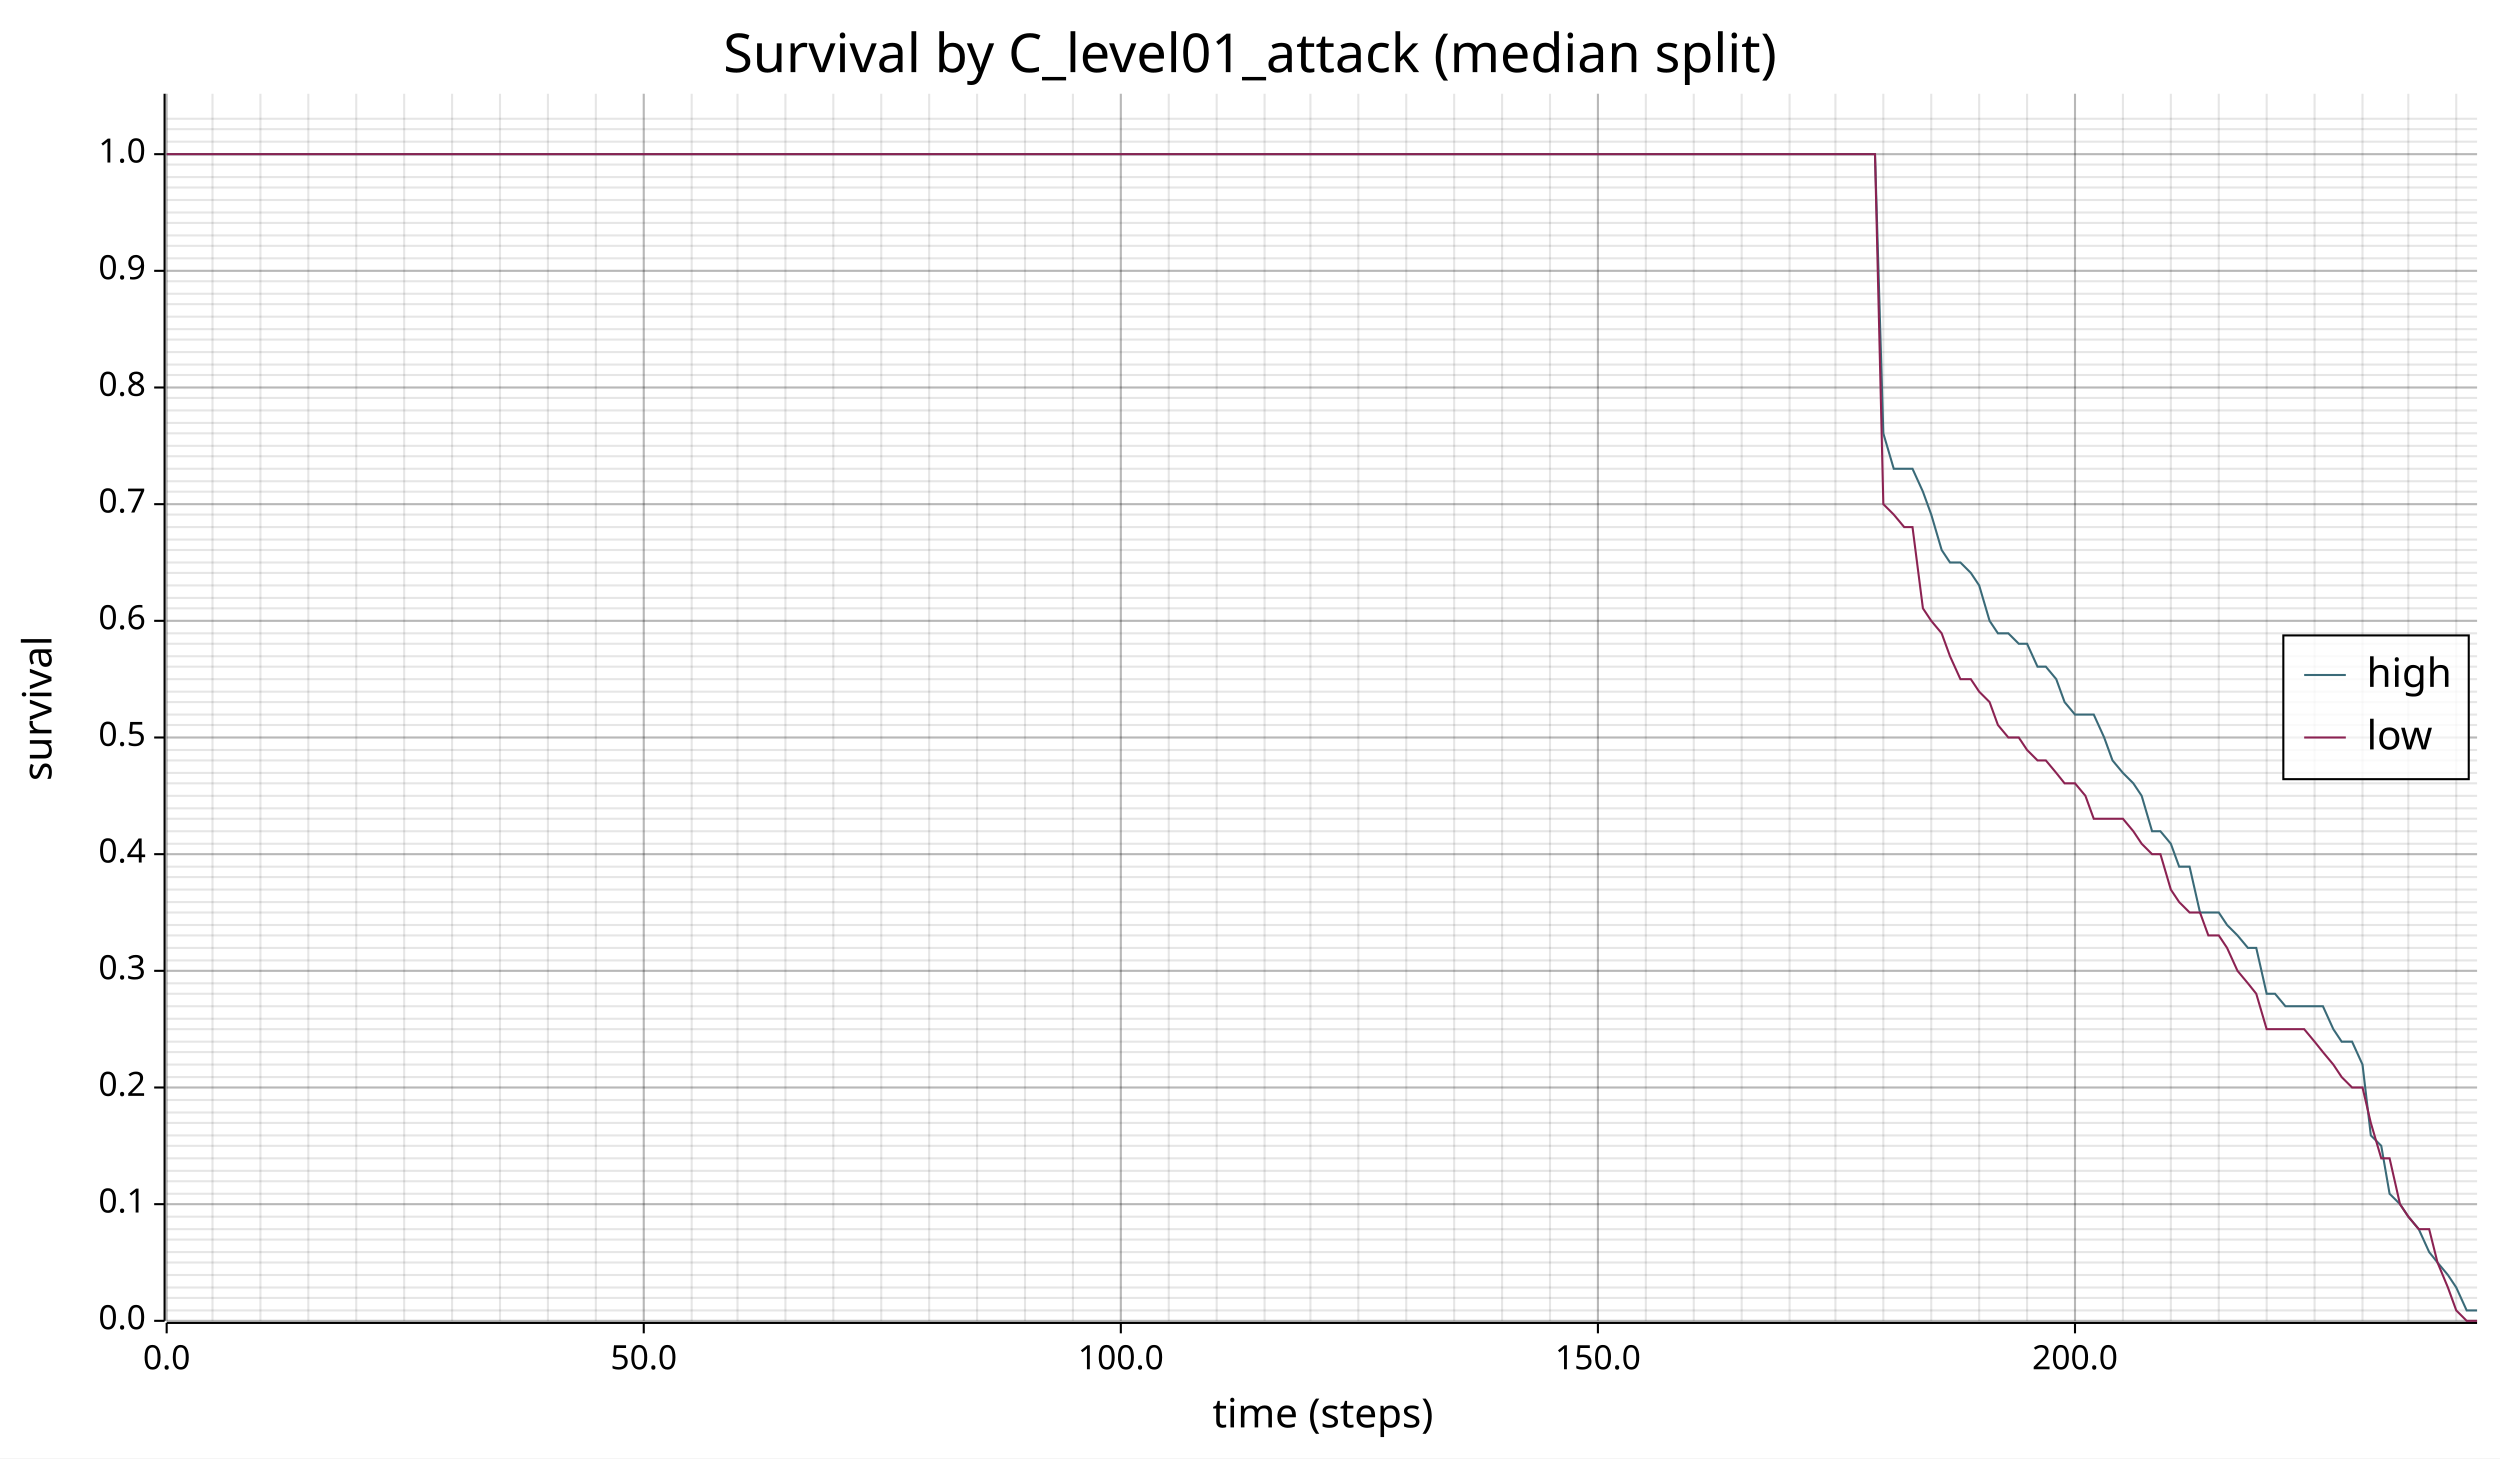
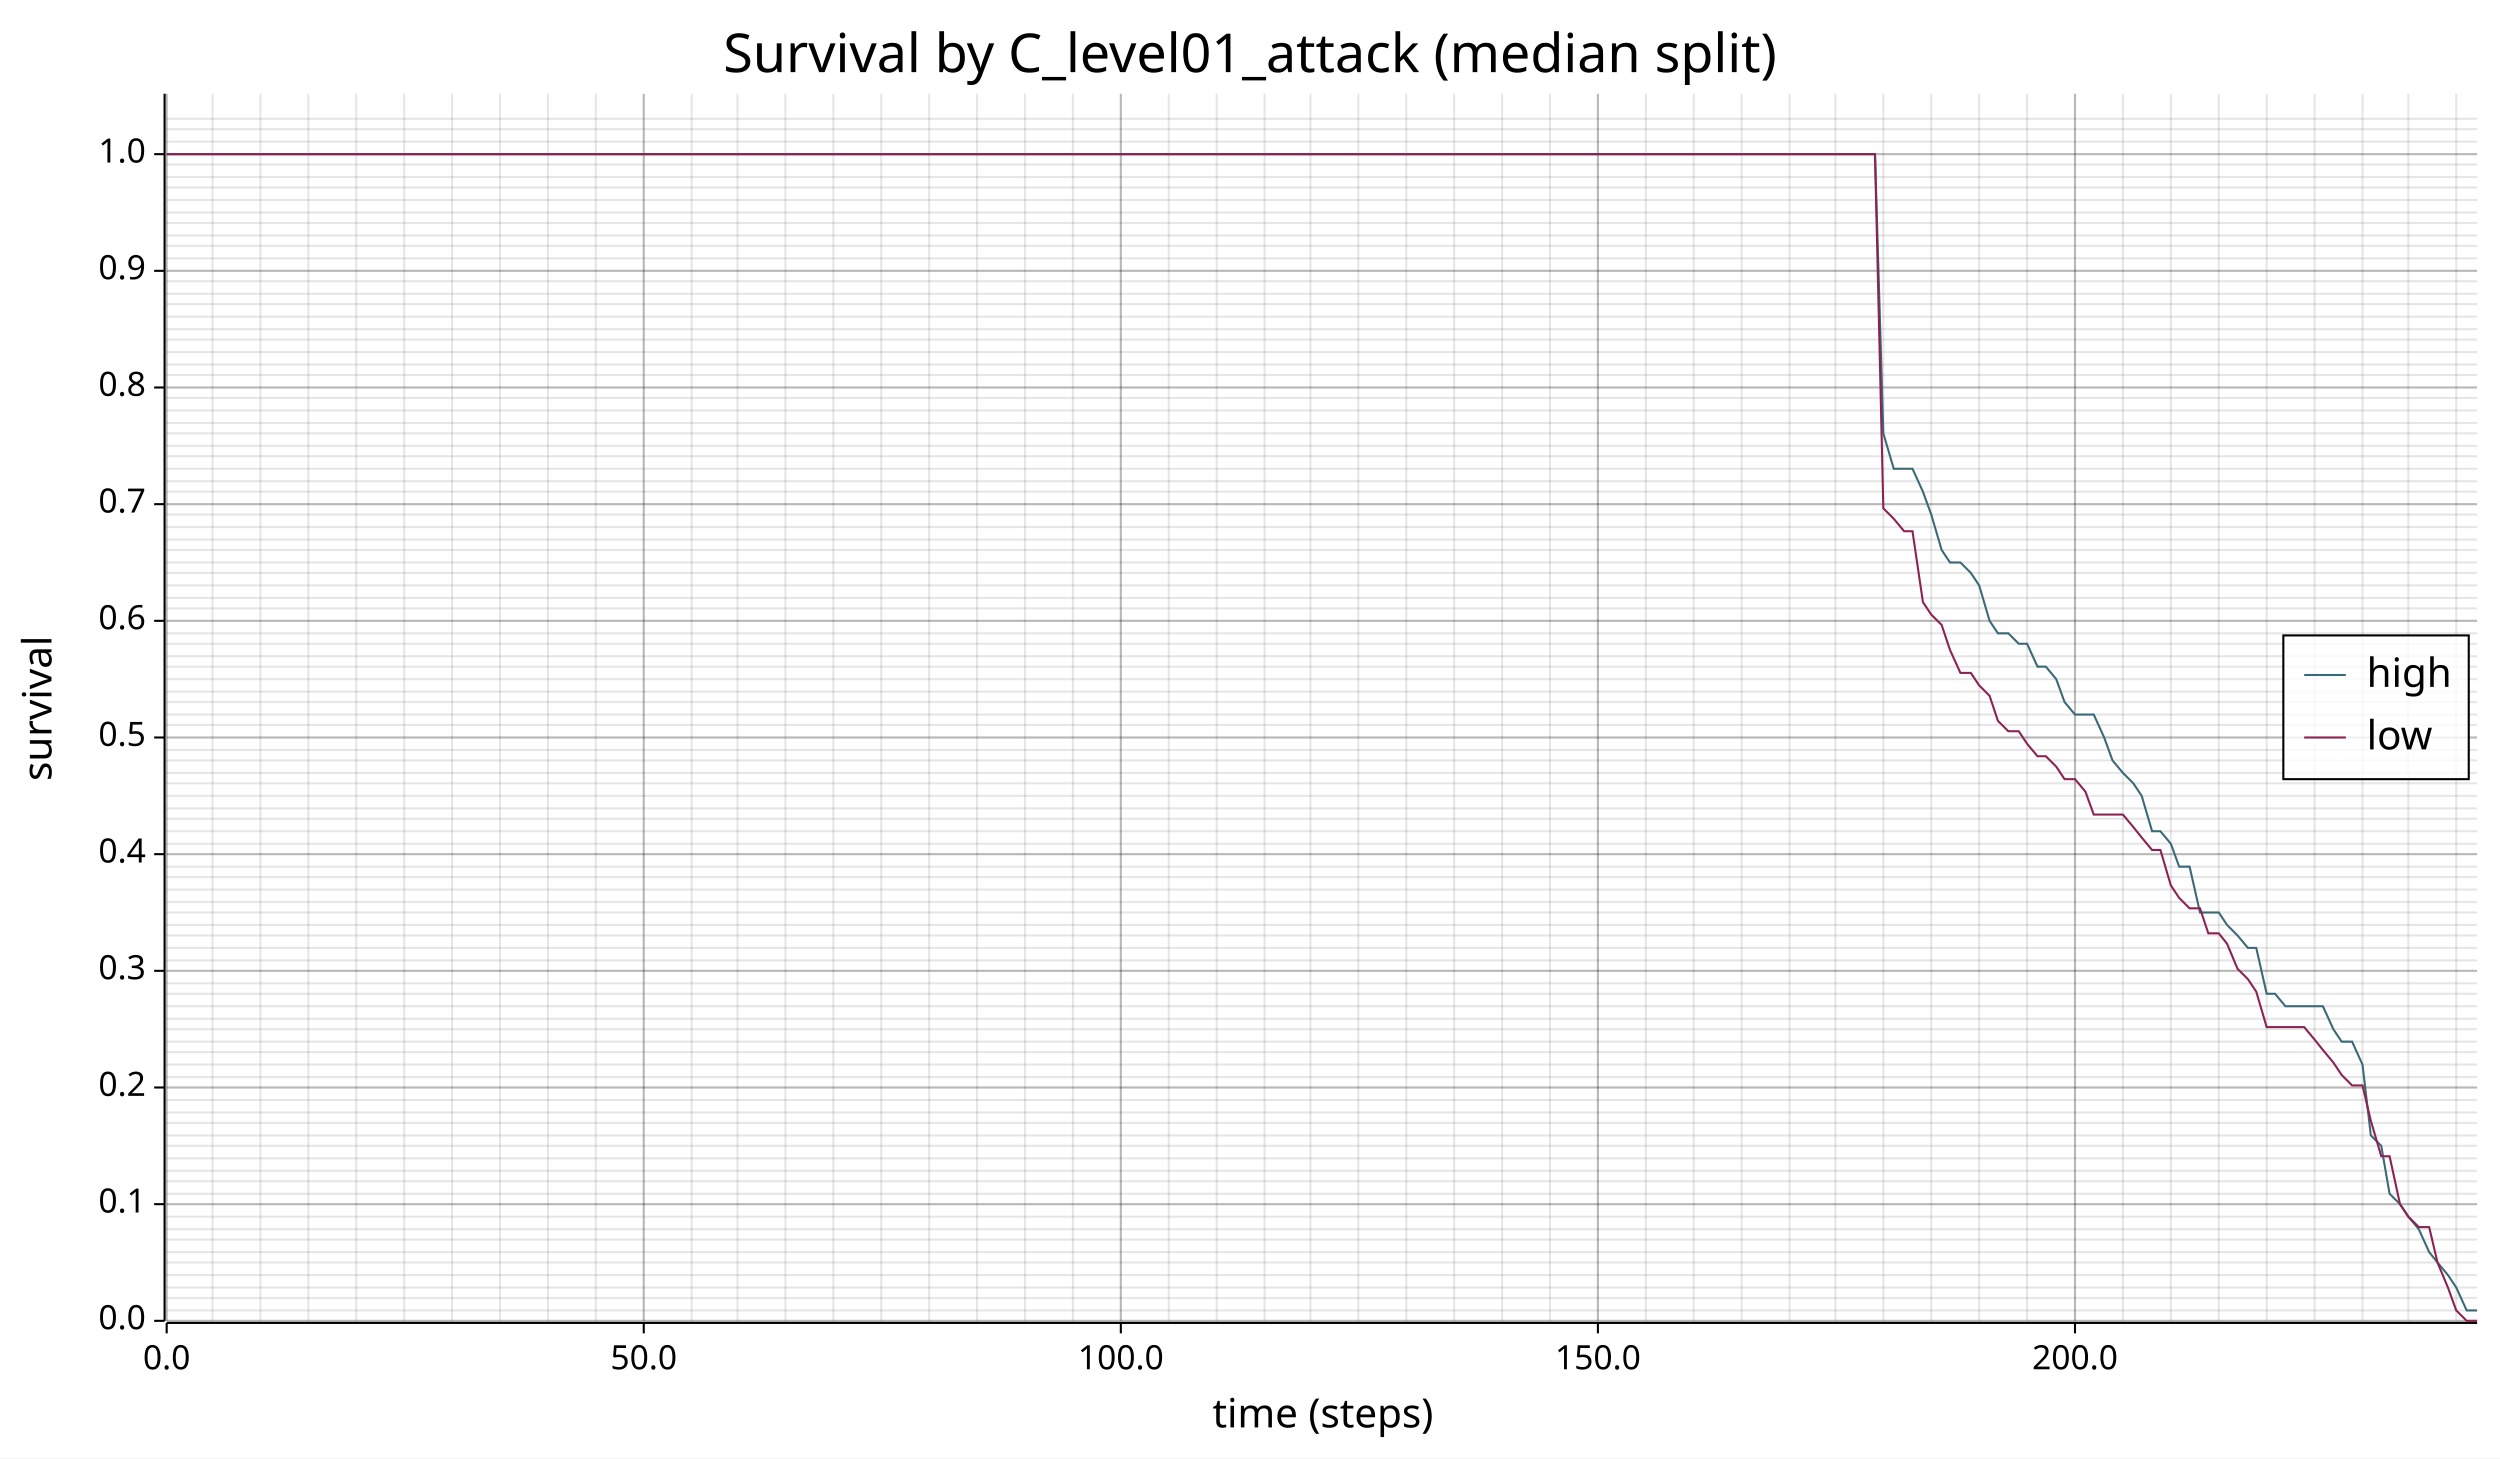
<svg xmlns="http://www.w3.org/2000/svg" width="1200" height="700" viewBox="0 0 1200 700">
  <rect x="0" y="0" width="1200" height="700" opacity="1" fill="#FFFFFF" stroke="none" />
  <text x="600" y="15" dy="0.76em" text-anchor="middle" font-family="sans-serif" font-size="25.806" opacity="1" fill="#000000">
Survival by C_level01_attack (median split)
</text>
  <line opacity="0.1" stroke="#000000" stroke-width="1" x1="80" y1="634" x2="80" y2="45" />
  <line opacity="0.1" stroke="#000000" stroke-width="1" x1="102" y1="634" x2="102" y2="45" />
  <line opacity="0.1" stroke="#000000" stroke-width="1" x1="125" y1="634" x2="125" y2="45" />
  <line opacity="0.1" stroke="#000000" stroke-width="1" x1="148" y1="634" x2="148" y2="45" />
  <line opacity="0.1" stroke="#000000" stroke-width="1" x1="171" y1="634" x2="171" y2="45" />
  <line opacity="0.1" stroke="#000000" stroke-width="1" x1="194" y1="634" x2="194" y2="45" />
  <line opacity="0.1" stroke="#000000" stroke-width="1" x1="217" y1="634" x2="217" y2="45" />
  <line opacity="0.1" stroke="#000000" stroke-width="1" x1="240" y1="634" x2="240" y2="45" />
  <line opacity="0.1" stroke="#000000" stroke-width="1" x1="263" y1="634" x2="263" y2="45" />
  <line opacity="0.1" stroke="#000000" stroke-width="1" x1="286" y1="634" x2="286" y2="45" />
  <line opacity="0.1" stroke="#000000" stroke-width="1" x1="309" y1="634" x2="309" y2="45" />
  <line opacity="0.1" stroke="#000000" stroke-width="1" x1="332" y1="634" x2="332" y2="45" />
  <line opacity="0.1" stroke="#000000" stroke-width="1" x1="354" y1="634" x2="354" y2="45" />
  <line opacity="0.1" stroke="#000000" stroke-width="1" x1="377" y1="634" x2="377" y2="45" />
  <line opacity="0.1" stroke="#000000" stroke-width="1" x1="400" y1="634" x2="400" y2="45" />
  <line opacity="0.1" stroke="#000000" stroke-width="1" x1="423" y1="634" x2="423" y2="45" />
  <line opacity="0.1" stroke="#000000" stroke-width="1" x1="446" y1="634" x2="446" y2="45" />
  <line opacity="0.1" stroke="#000000" stroke-width="1" x1="469" y1="634" x2="469" y2="45" />
  <line opacity="0.1" stroke="#000000" stroke-width="1" x1="492" y1="634" x2="492" y2="45" />
  <line opacity="0.1" stroke="#000000" stroke-width="1" x1="515" y1="634" x2="515" y2="45" />
  <line opacity="0.1" stroke="#000000" stroke-width="1" x1="538" y1="634" x2="538" y2="45" />
  <line opacity="0.1" stroke="#000000" stroke-width="1" x1="561" y1="634" x2="561" y2="45" />
  <line opacity="0.1" stroke="#000000" stroke-width="1" x1="584" y1="634" x2="584" y2="45" />
  <line opacity="0.1" stroke="#000000" stroke-width="1" x1="607" y1="634" x2="607" y2="45" />
  <line opacity="0.1" stroke="#000000" stroke-width="1" x1="629" y1="634" x2="629" y2="45" />
  <line opacity="0.1" stroke="#000000" stroke-width="1" x1="652" y1="634" x2="652" y2="45" />
  <line opacity="0.1" stroke="#000000" stroke-width="1" x1="675" y1="634" x2="675" y2="45" />
  <line opacity="0.1" stroke="#000000" stroke-width="1" x1="698" y1="634" x2="698" y2="45" />
  <line opacity="0.1" stroke="#000000" stroke-width="1" x1="721" y1="634" x2="721" y2="45" />
  <line opacity="0.1" stroke="#000000" stroke-width="1" x1="744" y1="634" x2="744" y2="45" />
  <line opacity="0.1" stroke="#000000" stroke-width="1" x1="767" y1="634" x2="767" y2="45" />
  <line opacity="0.1" stroke="#000000" stroke-width="1" x1="790" y1="634" x2="790" y2="45" />
  <line opacity="0.1" stroke="#000000" stroke-width="1" x1="813" y1="634" x2="813" y2="45" />
  <line opacity="0.1" stroke="#000000" stroke-width="1" x1="836" y1="634" x2="836" y2="45" />
  <line opacity="0.1" stroke="#000000" stroke-width="1" x1="859" y1="634" x2="859" y2="45" />
  <line opacity="0.1" stroke="#000000" stroke-width="1" x1="881" y1="634" x2="881" y2="45" />
  <line opacity="0.1" stroke="#000000" stroke-width="1" x1="904" y1="634" x2="904" y2="45" />
  <line opacity="0.1" stroke="#000000" stroke-width="1" x1="927" y1="634" x2="927" y2="45" />
  <line opacity="0.1" stroke="#000000" stroke-width="1" x1="950" y1="634" x2="950" y2="45" />
  <line opacity="0.1" stroke="#000000" stroke-width="1" x1="973" y1="634" x2="973" y2="45" />
  <line opacity="0.1" stroke="#000000" stroke-width="1" x1="996" y1="634" x2="996" y2="45" />
  <line opacity="0.1" stroke="#000000" stroke-width="1" x1="1019" y1="634" x2="1019" y2="45" />
  <line opacity="0.1" stroke="#000000" stroke-width="1" x1="1042" y1="634" x2="1042" y2="45" />
  <line opacity="0.1" stroke="#000000" stroke-width="1" x1="1065" y1="634" x2="1065" y2="45" />
  <line opacity="0.1" stroke="#000000" stroke-width="1" x1="1088" y1="634" x2="1088" y2="45" />
  <line opacity="0.1" stroke="#000000" stroke-width="1" x1="1111" y1="634" x2="1111" y2="45" />
  <line opacity="0.1" stroke="#000000" stroke-width="1" x1="1134" y1="634" x2="1134" y2="45" />
  <line opacity="0.1" stroke="#000000" stroke-width="1" x1="1156" y1="634" x2="1156" y2="45" />
  <line opacity="0.1" stroke="#000000" stroke-width="1" x1="1179" y1="634" x2="1179" y2="45" />
  <line opacity="0.1" stroke="#000000" stroke-width="1" x1="80" y1="634" x2="1189" y2="634" />
  <line opacity="0.1" stroke="#000000" stroke-width="1" x1="80" y1="629" x2="1189" y2="629" />
  <line opacity="0.1" stroke="#000000" stroke-width="1" x1="80" y1="623" x2="1189" y2="623" />
  <line opacity="0.1" stroke="#000000" stroke-width="1" x1="80" y1="618" x2="1189" y2="618" />
  <line opacity="0.1" stroke="#000000" stroke-width="1" x1="80" y1="612" x2="1189" y2="612" />
  <line opacity="0.1" stroke="#000000" stroke-width="1" x1="80" y1="606" x2="1189" y2="606" />
  <line opacity="0.1" stroke="#000000" stroke-width="1" x1="80" y1="601" x2="1189" y2="601" />
  <line opacity="0.1" stroke="#000000" stroke-width="1" x1="80" y1="595" x2="1189" y2="595" />
  <line opacity="0.1" stroke="#000000" stroke-width="1" x1="80" y1="590" x2="1189" y2="590" />
  <line opacity="0.1" stroke="#000000" stroke-width="1" x1="80" y1="584" x2="1189" y2="584" />
  <line opacity="0.1" stroke="#000000" stroke-width="1" x1="80" y1="578" x2="1189" y2="578" />
  <line opacity="0.1" stroke="#000000" stroke-width="1" x1="80" y1="573" x2="1189" y2="573" />
  <line opacity="0.1" stroke="#000000" stroke-width="1" x1="80" y1="567" x2="1189" y2="567" />
  <line opacity="0.1" stroke="#000000" stroke-width="1" x1="80" y1="562" x2="1189" y2="562" />
  <line opacity="0.1" stroke="#000000" stroke-width="1" x1="80" y1="556" x2="1189" y2="556" />
  <line opacity="0.1" stroke="#000000" stroke-width="1" x1="80" y1="550" x2="1189" y2="550" />
  <line opacity="0.1" stroke="#000000" stroke-width="1" x1="80" y1="545" x2="1189" y2="545" />
  <line opacity="0.1" stroke="#000000" stroke-width="1" x1="80" y1="539" x2="1189" y2="539" />
  <line opacity="0.1" stroke="#000000" stroke-width="1" x1="80" y1="534" x2="1189" y2="534" />
  <line opacity="0.1" stroke="#000000" stroke-width="1" x1="80" y1="528" x2="1189" y2="528" />
  <line opacity="0.1" stroke="#000000" stroke-width="1" x1="80" y1="522" x2="1189" y2="522" />
  <line opacity="0.1" stroke="#000000" stroke-width="1" x1="80" y1="517" x2="1189" y2="517" />
  <line opacity="0.1" stroke="#000000" stroke-width="1" x1="80" y1="511" x2="1189" y2="511" />
  <line opacity="0.1" stroke="#000000" stroke-width="1" x1="80" y1="505" x2="1189" y2="505" />
  <line opacity="0.1" stroke="#000000" stroke-width="1" x1="80" y1="500" x2="1189" y2="500" />
  <line opacity="0.1" stroke="#000000" stroke-width="1" x1="80" y1="494" x2="1189" y2="494" />
  <line opacity="0.1" stroke="#000000" stroke-width="1" x1="80" y1="489" x2="1189" y2="489" />
  <line opacity="0.1" stroke="#000000" stroke-width="1" x1="80" y1="483" x2="1189" y2="483" />
  <line opacity="0.1" stroke="#000000" stroke-width="1" x1="80" y1="477" x2="1189" y2="477" />
  <line opacity="0.1" stroke="#000000" stroke-width="1" x1="80" y1="472" x2="1189" y2="472" />
  <line opacity="0.1" stroke="#000000" stroke-width="1" x1="80" y1="466" x2="1189" y2="466" />
  <line opacity="0.1" stroke="#000000" stroke-width="1" x1="80" y1="461" x2="1189" y2="461" />
  <line opacity="0.1" stroke="#000000" stroke-width="1" x1="80" y1="455" x2="1189" y2="455" />
  <line opacity="0.1" stroke="#000000" stroke-width="1" x1="80" y1="449" x2="1189" y2="449" />
  <line opacity="0.1" stroke="#000000" stroke-width="1" x1="80" y1="444" x2="1189" y2="444" />
  <line opacity="0.1" stroke="#000000" stroke-width="1" x1="80" y1="438" x2="1189" y2="438" />
  <line opacity="0.1" stroke="#000000" stroke-width="1" x1="80" y1="433" x2="1189" y2="433" />
  <line opacity="0.1" stroke="#000000" stroke-width="1" x1="80" y1="427" x2="1189" y2="427" />
  <line opacity="0.1" stroke="#000000" stroke-width="1" x1="80" y1="421" x2="1189" y2="421" />
  <line opacity="0.1" stroke="#000000" stroke-width="1" x1="80" y1="416" x2="1189" y2="416" />
  <line opacity="0.1" stroke="#000000" stroke-width="1" x1="80" y1="410" x2="1189" y2="410" />
  <line opacity="0.1" stroke="#000000" stroke-width="1" x1="80" y1="405" x2="1189" y2="405" />
  <line opacity="0.1" stroke="#000000" stroke-width="1" x1="80" y1="399" x2="1189" y2="399" />
  <line opacity="0.1" stroke="#000000" stroke-width="1" x1="80" y1="393" x2="1189" y2="393" />
  <line opacity="0.1" stroke="#000000" stroke-width="1" x1="80" y1="388" x2="1189" y2="388" />
  <line opacity="0.1" stroke="#000000" stroke-width="1" x1="80" y1="382" x2="1189" y2="382" />
  <line opacity="0.1" stroke="#000000" stroke-width="1" x1="80" y1="376" x2="1189" y2="376" />
  <line opacity="0.1" stroke="#000000" stroke-width="1" x1="80" y1="371" x2="1189" y2="371" />
  <line opacity="0.1" stroke="#000000" stroke-width="1" x1="80" y1="365" x2="1189" y2="365" />
  <line opacity="0.1" stroke="#000000" stroke-width="1" x1="80" y1="360" x2="1189" y2="360" />
  <line opacity="0.1" stroke="#000000" stroke-width="1" x1="80" y1="354" x2="1189" y2="354" />
  <line opacity="0.1" stroke="#000000" stroke-width="1" x1="80" y1="348" x2="1189" y2="348" />
  <line opacity="0.1" stroke="#000000" stroke-width="1" x1="80" y1="343" x2="1189" y2="343" />
  <line opacity="0.1" stroke="#000000" stroke-width="1" x1="80" y1="337" x2="1189" y2="337" />
  <line opacity="0.1" stroke="#000000" stroke-width="1" x1="80" y1="332" x2="1189" y2="332" />
  <line opacity="0.1" stroke="#000000" stroke-width="1" x1="80" y1="326" x2="1189" y2="326" />
  <line opacity="0.1" stroke="#000000" stroke-width="1" x1="80" y1="320" x2="1189" y2="320" />
  <line opacity="0.1" stroke="#000000" stroke-width="1" x1="80" y1="315" x2="1189" y2="315" />
  <line opacity="0.1" stroke="#000000" stroke-width="1" x1="80" y1="309" x2="1189" y2="309" />
  <line opacity="0.1" stroke="#000000" stroke-width="1" x1="80" y1="304" x2="1189" y2="304" />
  <line opacity="0.1" stroke="#000000" stroke-width="1" x1="80" y1="298" x2="1189" y2="298" />
  <line opacity="0.1" stroke="#000000" stroke-width="1" x1="80" y1="292" x2="1189" y2="292" />
  <line opacity="0.1" stroke="#000000" stroke-width="1" x1="80" y1="287" x2="1189" y2="287" />
  <line opacity="0.1" stroke="#000000" stroke-width="1" x1="80" y1="281" x2="1189" y2="281" />
  <line opacity="0.1" stroke="#000000" stroke-width="1" x1="80" y1="275" x2="1189" y2="275" />
  <line opacity="0.1" stroke="#000000" stroke-width="1" x1="80" y1="270" x2="1189" y2="270" />
  <line opacity="0.1" stroke="#000000" stroke-width="1" x1="80" y1="264" x2="1189" y2="264" />
  <line opacity="0.1" stroke="#000000" stroke-width="1" x1="80" y1="259" x2="1189" y2="259" />
  <line opacity="0.1" stroke="#000000" stroke-width="1" x1="80" y1="253" x2="1189" y2="253" />
  <line opacity="0.1" stroke="#000000" stroke-width="1" x1="80" y1="247" x2="1189" y2="247" />
  <line opacity="0.1" stroke="#000000" stroke-width="1" x1="80" y1="242" x2="1189" y2="242" />
  <line opacity="0.1" stroke="#000000" stroke-width="1" x1="80" y1="236" x2="1189" y2="236" />
  <line opacity="0.1" stroke="#000000" stroke-width="1" x1="80" y1="231" x2="1189" y2="231" />
  <line opacity="0.1" stroke="#000000" stroke-width="1" x1="80" y1="225" x2="1189" y2="225" />
  <line opacity="0.1" stroke="#000000" stroke-width="1" x1="80" y1="219" x2="1189" y2="219" />
  <line opacity="0.1" stroke="#000000" stroke-width="1" x1="80" y1="214" x2="1189" y2="214" />
  <line opacity="0.1" stroke="#000000" stroke-width="1" x1="80" y1="208" x2="1189" y2="208" />
  <line opacity="0.1" stroke="#000000" stroke-width="1" x1="80" y1="203" x2="1189" y2="203" />
  <line opacity="0.1" stroke="#000000" stroke-width="1" x1="80" y1="197" x2="1189" y2="197" />
  <line opacity="0.1" stroke="#000000" stroke-width="1" x1="80" y1="191" x2="1189" y2="191" />
  <line opacity="0.1" stroke="#000000" stroke-width="1" x1="80" y1="186" x2="1189" y2="186" />
  <line opacity="0.1" stroke="#000000" stroke-width="1" x1="80" y1="180" x2="1189" y2="180" />
  <line opacity="0.1" stroke="#000000" stroke-width="1" x1="80" y1="175" x2="1189" y2="175" />
  <line opacity="0.1" stroke="#000000" stroke-width="1" x1="80" y1="169" x2="1189" y2="169" />
  <line opacity="0.1" stroke="#000000" stroke-width="1" x1="80" y1="163" x2="1189" y2="163" />
  <line opacity="0.1" stroke="#000000" stroke-width="1" x1="80" y1="158" x2="1189" y2="158" />
  <line opacity="0.1" stroke="#000000" stroke-width="1" x1="80" y1="152" x2="1189" y2="152" />
  <line opacity="0.1" stroke="#000000" stroke-width="1" x1="80" y1="146" x2="1189" y2="146" />
  <line opacity="0.1" stroke="#000000" stroke-width="1" x1="80" y1="141" x2="1189" y2="141" />
  <line opacity="0.1" stroke="#000000" stroke-width="1" x1="80" y1="135" x2="1189" y2="135" />
  <line opacity="0.1" stroke="#000000" stroke-width="1" x1="80" y1="130" x2="1189" y2="130" />
  <line opacity="0.1" stroke="#000000" stroke-width="1" x1="80" y1="124" x2="1189" y2="124" />
  <line opacity="0.1" stroke="#000000" stroke-width="1" x1="80" y1="118" x2="1189" y2="118" />
  <line opacity="0.1" stroke="#000000" stroke-width="1" x1="80" y1="113" x2="1189" y2="113" />
  <line opacity="0.1" stroke="#000000" stroke-width="1" x1="80" y1="107" x2="1189" y2="107" />
  <line opacity="0.1" stroke="#000000" stroke-width="1" x1="80" y1="102" x2="1189" y2="102" />
  <line opacity="0.1" stroke="#000000" stroke-width="1" x1="80" y1="96" x2="1189" y2="96" />
  <line opacity="0.1" stroke="#000000" stroke-width="1" x1="80" y1="90" x2="1189" y2="90" />
  <line opacity="0.1" stroke="#000000" stroke-width="1" x1="80" y1="85" x2="1189" y2="85" />
  <line opacity="0.1" stroke="#000000" stroke-width="1" x1="80" y1="79" x2="1189" y2="79" />
  <line opacity="0.1" stroke="#000000" stroke-width="1" x1="80" y1="74" x2="1189" y2="74" />
  <line opacity="0.1" stroke="#000000" stroke-width="1" x1="80" y1="68" x2="1189" y2="68" />
  <line opacity="0.1" stroke="#000000" stroke-width="1" x1="80" y1="62" x2="1189" y2="62" />
  <line opacity="0.1" stroke="#000000" stroke-width="1" x1="80" y1="57" x2="1189" y2="57" />
  <text x="10" y="340" dy="0.76em" text-anchor="middle" font-family="sans-serif" font-size="19.355" opacity="1" fill="#000000" transform="rotate(270, 10, 340)">
survival
</text>
  <text x="635" y="690" dy="-0.5ex" text-anchor="middle" font-family="sans-serif" font-size="19.355" opacity="1" fill="#000000">
time (steps)
</text>
  <line opacity="0.2" stroke="#000000" stroke-width="1" x1="80" y1="634" x2="80" y2="45" />
  <line opacity="0.2" stroke="#000000" stroke-width="1" x1="309" y1="634" x2="309" y2="45" />
  <line opacity="0.2" stroke="#000000" stroke-width="1" x1="538" y1="634" x2="538" y2="45" />
  <line opacity="0.2" stroke="#000000" stroke-width="1" x1="767" y1="634" x2="767" y2="45" />
  <line opacity="0.2" stroke="#000000" stroke-width="1" x1="996" y1="634" x2="996" y2="45" />
  <line opacity="0.2" stroke="#000000" stroke-width="1" x1="80" y1="634" x2="1189" y2="634" />
  <line opacity="0.2" stroke="#000000" stroke-width="1" x1="80" y1="578" x2="1189" y2="578" />
  <line opacity="0.2" stroke="#000000" stroke-width="1" x1="80" y1="522" x2="1189" y2="522" />
  <line opacity="0.2" stroke="#000000" stroke-width="1" x1="80" y1="466" x2="1189" y2="466" />
  <line opacity="0.2" stroke="#000000" stroke-width="1" x1="80" y1="410" x2="1189" y2="410" />
  <line opacity="0.2" stroke="#000000" stroke-width="1" x1="80" y1="354" x2="1189" y2="354" />
  <line opacity="0.2" stroke="#000000" stroke-width="1" x1="80" y1="298" x2="1189" y2="298" />
  <line opacity="0.2" stroke="#000000" stroke-width="1" x1="80" y1="242" x2="1189" y2="242" />
  <line opacity="0.2" stroke="#000000" stroke-width="1" x1="80" y1="186" x2="1189" y2="186" />
  <line opacity="0.2" stroke="#000000" stroke-width="1" x1="80" y1="130" x2="1189" y2="130" />
  <line opacity="0.2" stroke="#000000" stroke-width="1" x1="80" y1="74" x2="1189" y2="74" />
  <polyline fill="none" opacity="1" stroke="#000000" stroke-width="1" points="79,45 79,634 " />
  <text x="70" y="634" dy="0.5ex" text-anchor="end" font-family="sans-serif" font-size="16.129" opacity="1" fill="#000000">
0.0
</text>
  <polyline fill="none" opacity="1" stroke="#000000" stroke-width="1" points="74,634 79,634 " />
  <text x="70" y="578" dy="0.5ex" text-anchor="end" font-family="sans-serif" font-size="16.129" opacity="1" fill="#000000">
0.1
</text>
  <polyline fill="none" opacity="1" stroke="#000000" stroke-width="1" points="74,578 79,578 " />
  <text x="70" y="522" dy="0.5ex" text-anchor="end" font-family="sans-serif" font-size="16.129" opacity="1" fill="#000000">
0.2
</text>
  <polyline fill="none" opacity="1" stroke="#000000" stroke-width="1" points="74,522 79,522 " />
  <text x="70" y="466" dy="0.5ex" text-anchor="end" font-family="sans-serif" font-size="16.129" opacity="1" fill="#000000">
0.3
</text>
  <polyline fill="none" opacity="1" stroke="#000000" stroke-width="1" points="74,466 79,466 " />
  <text x="70" y="410" dy="0.5ex" text-anchor="end" font-family="sans-serif" font-size="16.129" opacity="1" fill="#000000">
0.4
</text>
  <polyline fill="none" opacity="1" stroke="#000000" stroke-width="1" points="74,410 79,410 " />
  <text x="70" y="354" dy="0.5ex" text-anchor="end" font-family="sans-serif" font-size="16.129" opacity="1" fill="#000000">
0.5
</text>
  <polyline fill="none" opacity="1" stroke="#000000" stroke-width="1" points="74,354 79,354 " />
  <text x="70" y="298" dy="0.5ex" text-anchor="end" font-family="sans-serif" font-size="16.129" opacity="1" fill="#000000">
0.6
</text>
  <polyline fill="none" opacity="1" stroke="#000000" stroke-width="1" points="74,298 79,298 " />
  <text x="70" y="242" dy="0.5ex" text-anchor="end" font-family="sans-serif" font-size="16.129" opacity="1" fill="#000000">
0.7
</text>
  <polyline fill="none" opacity="1" stroke="#000000" stroke-width="1" points="74,242 79,242 " />
  <text x="70" y="186" dy="0.5ex" text-anchor="end" font-family="sans-serif" font-size="16.129" opacity="1" fill="#000000">
0.8
</text>
  <polyline fill="none" opacity="1" stroke="#000000" stroke-width="1" points="74,186 79,186 " />
  <text x="70" y="130" dy="0.5ex" text-anchor="end" font-family="sans-serif" font-size="16.129" opacity="1" fill="#000000">
0.9
</text>
  <polyline fill="none" opacity="1" stroke="#000000" stroke-width="1" points="74,130 79,130 " />
  <text x="70" y="74" dy="0.5ex" text-anchor="end" font-family="sans-serif" font-size="16.129" opacity="1" fill="#000000">
1.0
</text>
  <polyline fill="none" opacity="1" stroke="#000000" stroke-width="1" points="74,74 79,74 " />
  <polyline fill="none" opacity="1" stroke="#000000" stroke-width="1" points="80,635 1189,635 " />
  <text x="80" y="645" dy="0.76em" text-anchor="middle" font-family="sans-serif" font-size="16.129" opacity="1" fill="#000000">
0.0
</text>
  <polyline fill="none" opacity="1" stroke="#000000" stroke-width="1" points="80,635 80,640 " />
  <text x="309" y="645" dy="0.76em" text-anchor="middle" font-family="sans-serif" font-size="16.129" opacity="1" fill="#000000">
50.0
</text>
  <polyline fill="none" opacity="1" stroke="#000000" stroke-width="1" points="309,635 309,640 " />
  <text x="538" y="645" dy="0.76em" text-anchor="middle" font-family="sans-serif" font-size="16.129" opacity="1" fill="#000000">
100.0
</text>
  <polyline fill="none" opacity="1" stroke="#000000" stroke-width="1" points="538,635 538,640 " />
  <text x="767" y="645" dy="0.76em" text-anchor="middle" font-family="sans-serif" font-size="16.129" opacity="1" fill="#000000">
150.0
</text>
  <polyline fill="none" opacity="1" stroke="#000000" stroke-width="1" points="767,635 767,640 " />
  <text x="996" y="645" dy="0.76em" text-anchor="middle" font-family="sans-serif" font-size="16.129" opacity="1" fill="#000000">
200.0
</text>
  <polyline fill="none" opacity="1" stroke="#000000" stroke-width="1" points="996,635 996,640 " />
  <polyline fill="none" opacity="1" stroke="#3A6A78" stroke-width="1" points="80,74 84,74 89,74 93,74 98,74 102,74 107,74 112,74 116,74 121,74 125,74 130,74 134,74 139,74 144,74 148,74 153,74 157,74 162,74 167,74 171,74 176,74 180,74 185,74 189,74 194,74 199,74 203,74 208,74 212,74 217,74 222,74 226,74 231,74 235,74 240,74 244,74 249,74 254,74 258,74 263,74 267,74 272,74 277,74 281,74 286,74 290,74 295,74 299,74 304,74 309,74 313,74 318,74 322,74 327,74 332,74 336,74 341,74 345,74 350,74 354,74 359,74 364,74 368,74 373,74 377,74 382,74 387,74 391,74 396,74 400,74 405,74 409,74 414,74 419,74 423,74 428,74 432,74 437,74 442,74 446,74 451,74 455,74 460,74 464,74 469,74 474,74 478,74 483,74 487,74 492,74 497,74 501,74 506,74 510,74 515,74 519,74 524,74 529,74 533,74 538,74 542,74 547,74 552,74 556,74 561,74 565,74 570,74 574,74 579,74 584,74 588,74 593,74 597,74 602,74 607,74 611,74 616,74 620,74 625,74 629,74 634,74 639,74 643,74 648,74 652,74 657,74 661,74 666,74 671,74 675,74 680,74 684,74 689,74 694,74 698,74 703,74 707,74 712,74 716,74 721,74 726,74 730,74 735,74 739,74 744,74 749,74 753,74 758,74 762,74 767,74 771,74 776,74 781,74 785,74 790,74 794,74 799,74 804,74 808,74 813,74 817,74 822,74 826,74 831,74 836,74 840,74 845,74 849,74 854,74 859,74 863,74 868,74 872,74 877,74 881,74 886,74 891,74 895,74 900,74 904,208 909,225 914,225 918,225 923,236 927,247 932,264 936,270 941,270 946,275 950,281 955,298 959,304 964,304 969,309 973,309 978,320 982,320 987,326 991,337 996,343 1001,343 1005,343 1010,354 1014,365 1019,371 1024,376 1028,382 1033,399 1037,399 1042,405 1046,416 1051,416 1056,438 1060,438 1065,438 1069,444 1074,449 1079,455 1083,455 1088,477 1092,477 1097,483 1101,483 1106,483 1111,483 1115,483 1120,494 1124,500 1129,500 1134,511 1138,545 1143,550 1147,573 1152,578 1156,584 1161,590 1166,601 1170,606 1175,612 1179,618 1184,629 1189,629 " />
-   <polyline fill="none" opacity="1" stroke="#8B2252" stroke-width="1" points="80,74 84,74 89,74 93,74 98,74 102,74 107,74 112,74 116,74 121,74 125,74 130,74 134,74 139,74 144,74 148,74 153,74 157,74 162,74 167,74 171,74 176,74 180,74 185,74 189,74 194,74 199,74 203,74 208,74 212,74 217,74 222,74 226,74 231,74 235,74 240,74 244,74 249,74 254,74 258,74 263,74 267,74 272,74 277,74 281,74 286,74 290,74 295,74 299,74 304,74 309,74 313,74 318,74 322,74 327,74 332,74 336,74 341,74 345,74 350,74 354,74 359,74 364,74 368,74 373,74 377,74 382,74 387,74 391,74 396,74 400,74 405,74 409,74 414,74 419,74 423,74 428,74 432,74 437,74 442,74 446,74 451,74 455,74 460,74 464,74 469,74 474,74 478,74 483,74 487,74 492,74 497,74 501,74 506,74 510,74 515,74 519,74 524,74 529,74 533,74 538,74 542,74 547,74 552,74 556,74 561,74 565,74 570,74 574,74 579,74 584,74 588,74 593,74 597,74 602,74 607,74 611,74 616,74 620,74 625,74 629,74 634,74 639,74 643,74 648,74 652,74 657,74 661,74 666,74 671,74 675,74 680,74 684,74 689,74 694,74 698,74 703,74 707,74 712,74 716,74 721,74 726,74 730,74 735,74 739,74 744,74 749,74 753,74 758,74 762,74 767,74 771,74 776,74 781,74 785,74 790,74 794,74 799,74 804,74 808,74 813,74 817,74 822,74 826,74 831,74 836,74 840,74 845,74 849,74 854,74 859,74 863,74 868,74 872,74 877,74 881,74 886,74 891,74 895,74 900,74 904,242 909,247 914,253 918,253 923,292 927,298 932,304 936,315 941,326 946,326 950,332 955,337 959,348 964,354 969,354 973,360 978,365 982,365 987,371 991,376 996,376 1001,382 1005,393 1010,393 1014,393 1019,393 1024,399 1028,405 1033,410 1037,410 1042,427 1046,433 1051,438 1056,438 1060,449 1065,449 1069,455 1074,466 1079,472 1083,477 1088,494 1092,494 1097,494 1101,494 1106,494 1111,500 1115,505 1120,511 1124,517 1129,522 1134,522 1138,539 1143,556 1147,556 1152,578 1156,584 1161,590 1166,590 1170,606 1175,618 1179,629 1184,634 1189,634 " />
+   <polyline fill="none" opacity="1" stroke="#8B2252" stroke-width="1" points="80,74 84,74 89,74 93,74 98,74 102,74 107,74 112,74 116,74 121,74 125,74 130,74 134,74 139,74 144,74 148,74 153,74 157,74 162,74 167,74 171,74 176,74 180,74 185,74 189,74 194,74 199,74 203,74 208,74 212,74 217,74 222,74 226,74 231,74 235,74 240,74 244,74 249,74 254,74 258,74 263,74 267,74 272,74 277,74 281,74 286,74 290,74 295,74 299,74 304,74 309,74 313,74 318,74 322,74 327,74 332,74 336,74 341,74 345,74 350,74 354,74 359,74 364,74 368,74 373,74 377,74 382,74 387,74 391,74 396,74 400,74 405,74 409,74 414,74 419,74 423,74 428,74 432,74 437,74 442,74 446,74 451,74 455,74 460,74 464,74 469,74 474,74 478,74 483,74 487,74 492,74 497,74 501,74 506,74 510,74 515,74 519,74 524,74 529,74 533,74 538,74 542,74 547,74 552,74 556,74 561,74 565,74 570,74 574,74 579,74 584,74 588,74 593,74 597,74 602,74 607,74 611,74 616,74 620,74 625,74 629,74 634,74 639,74 643,74 648,74 652,74 657,74 661,74 666,74 671,74 675,74 680,74 684,74 689,74 694,74 698,74 703,74 707,74 712,74 716,74 721,74 726,74 730,74 735,74 739,74 744,74 749,74 753,74 758,74 762,74 767,74 771,74 776,74 781,74 785,74 790,74 794,74 799,74 804,74 808,74 813,74 817,74 822,74 826,74 831,74 836,74 840,74 845,74 849,74 854,74 859,74 863,74 868,74 872,74 877,74 881,74 886,74 891,74 895,74 900,74 904,244 909,249 914,255 918,255 923,289 927,295 932,300 936,312 941,323 946,323 950,329 955,334 959,346 964,351 969,351 973,357 978,363 982,363 987,368 991,374 996,374 1001,380 1005,391 1010,391 1014,391 1019,391 1024,397 1028,402 1033,408 1037,408 1042,425 1046,431 1051,436 1056,436 1060,448 1065,448 1069,453 1074,465 1079,470 1083,476 1088,493 1092,493 1097,493 1101,493 1106,493 1111,499 1115,504 1120,510 1124,516 1129,521 1134,521 1138,538 1143,555 1147,555 1152,578 1156,584 1161,589 1166,589 1170,606 1175,618 1179,629 1184,634 1189,634 " />
  <rect x="1096" y="305" width="89" height="69" opacity="0.8" fill="#FFFFFF" stroke="none" />
  <rect x="1096" y="305" width="89" height="69" opacity="1" fill="none" stroke="#000000" />
  <text x="1136" y="315" dy="0.76em" text-anchor="start" font-family="sans-serif" font-size="19.355" opacity="1" fill="#000000">
high
</text>
  <text x="1136" y="345" dy="0.76em" text-anchor="start" font-family="sans-serif" font-size="19.355" opacity="1" fill="#000000">
low
</text>
  <polyline fill="none" opacity="1" stroke="#3A6A78" stroke-width="1" points="1106,324 1126,324 " />
  <polyline fill="none" opacity="1" stroke="#8B2252" stroke-width="1" points="1106,354 1126,354 " />
</svg>
